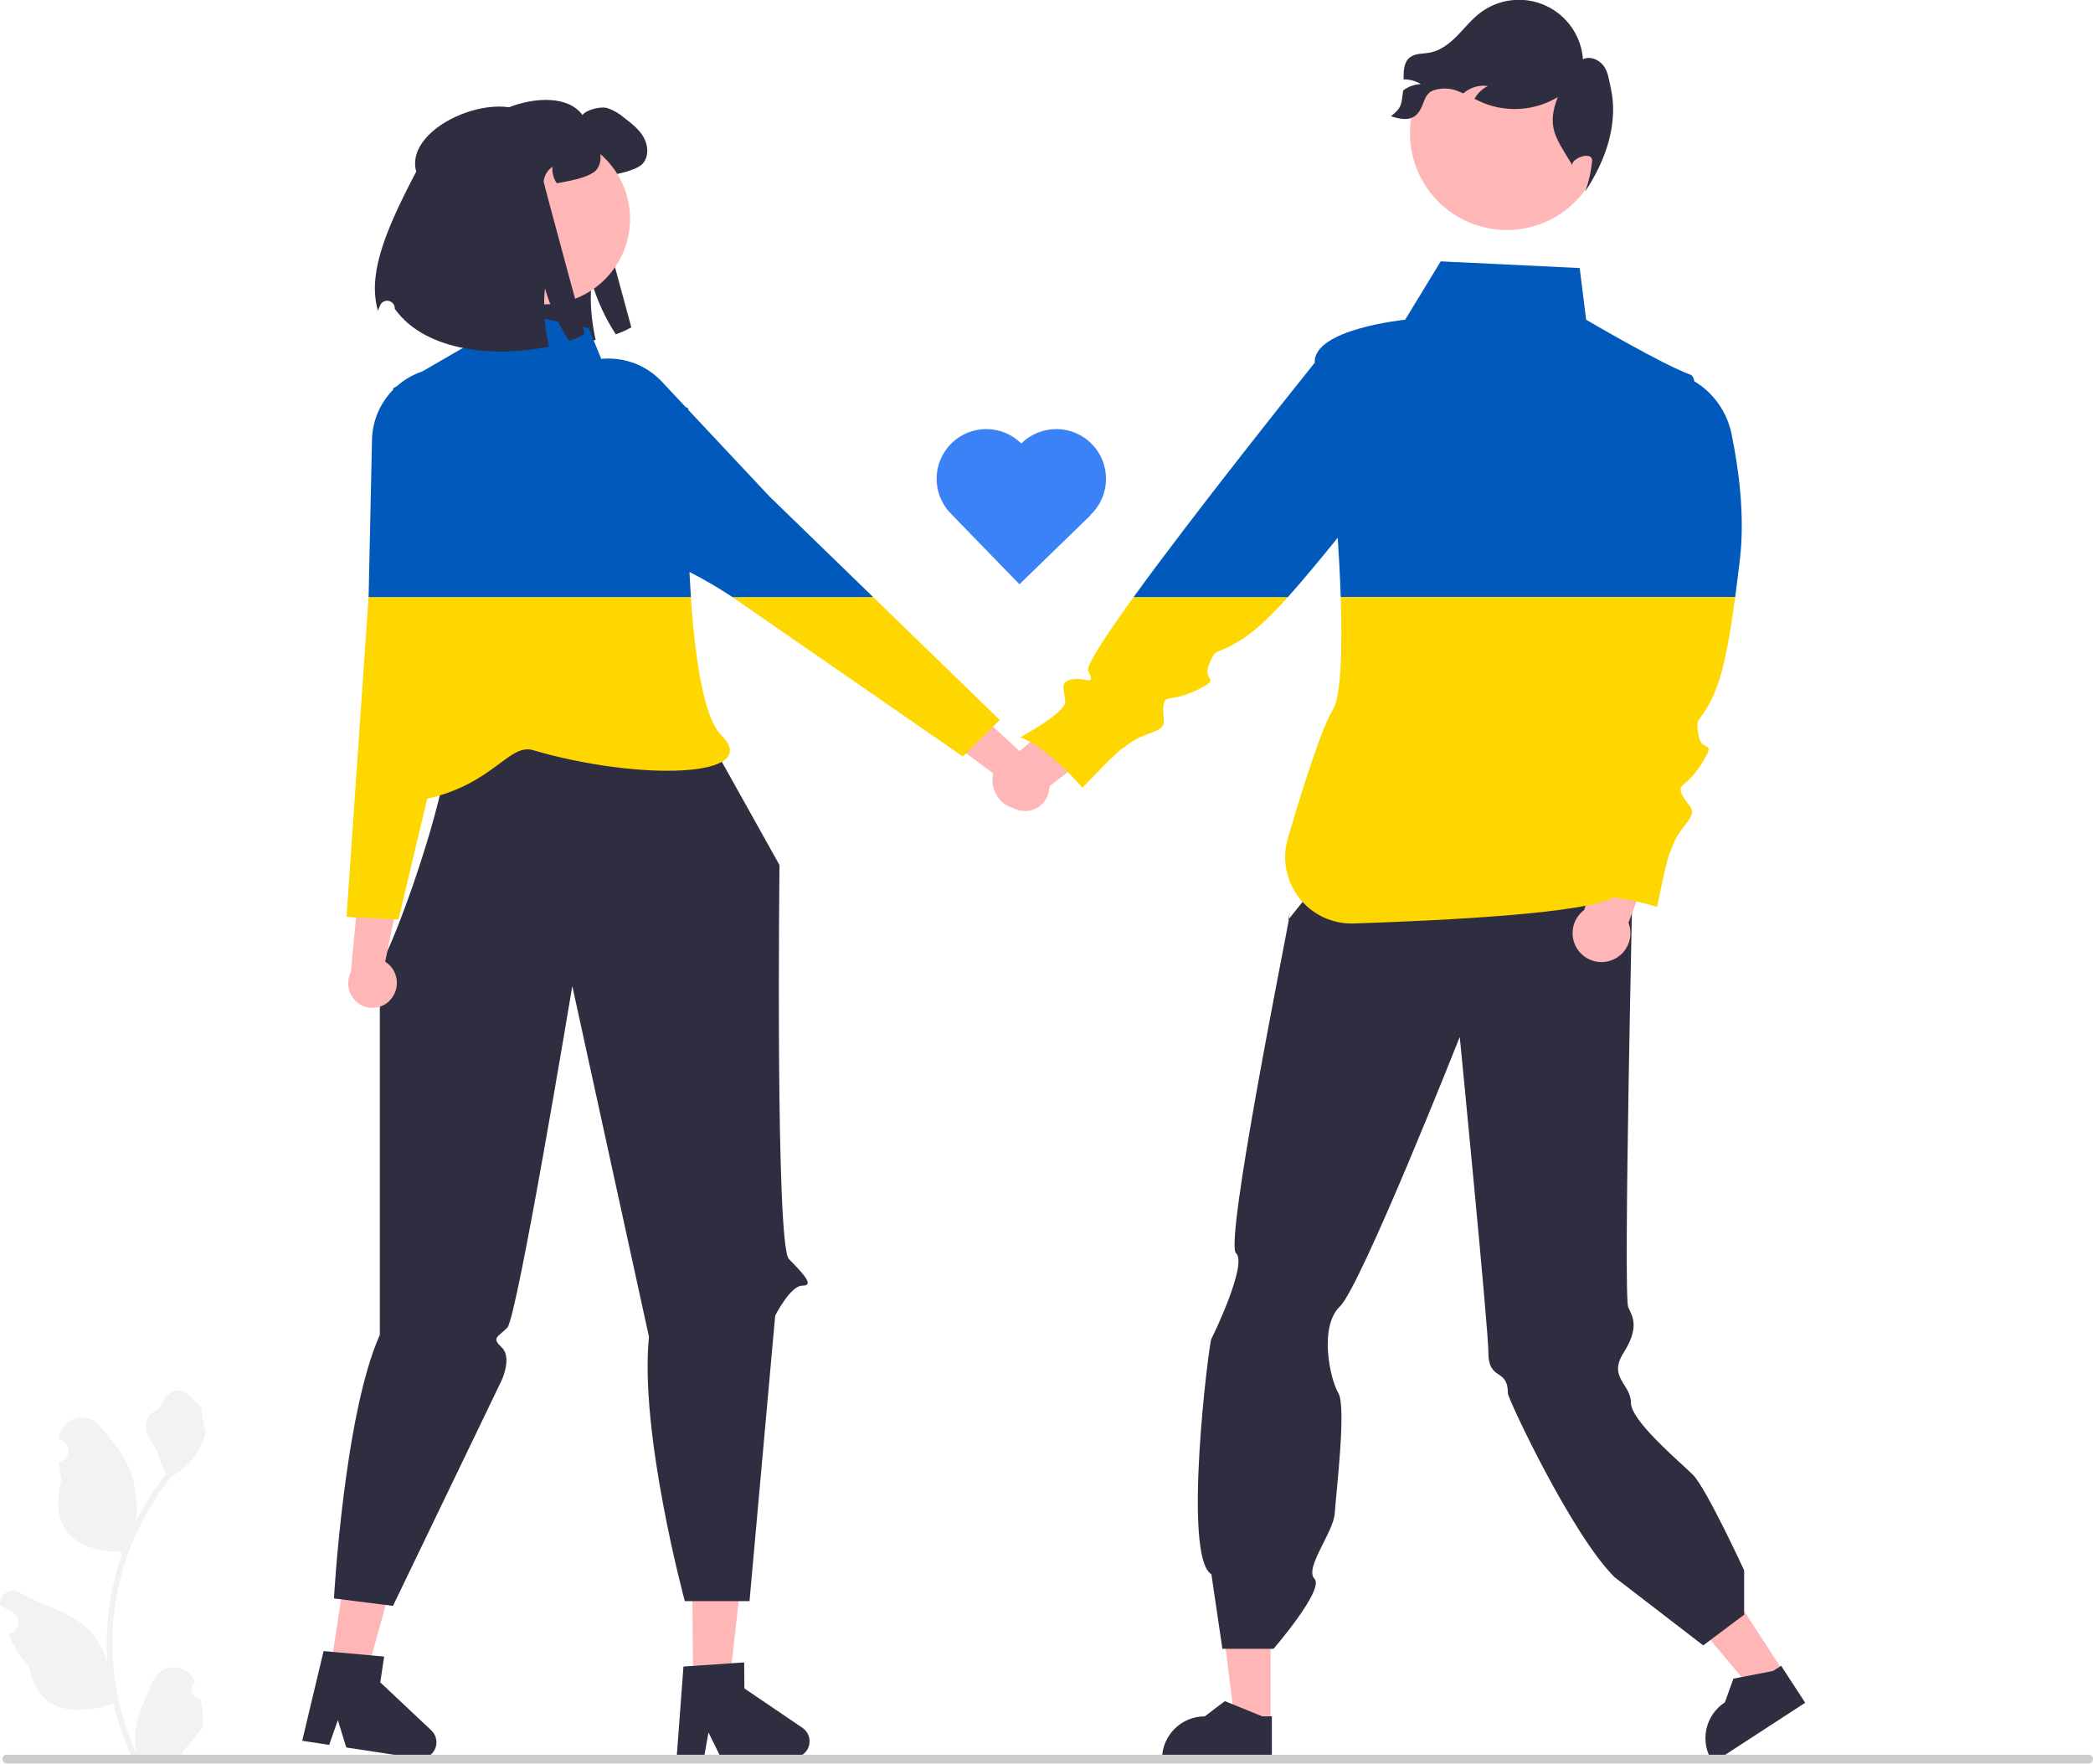
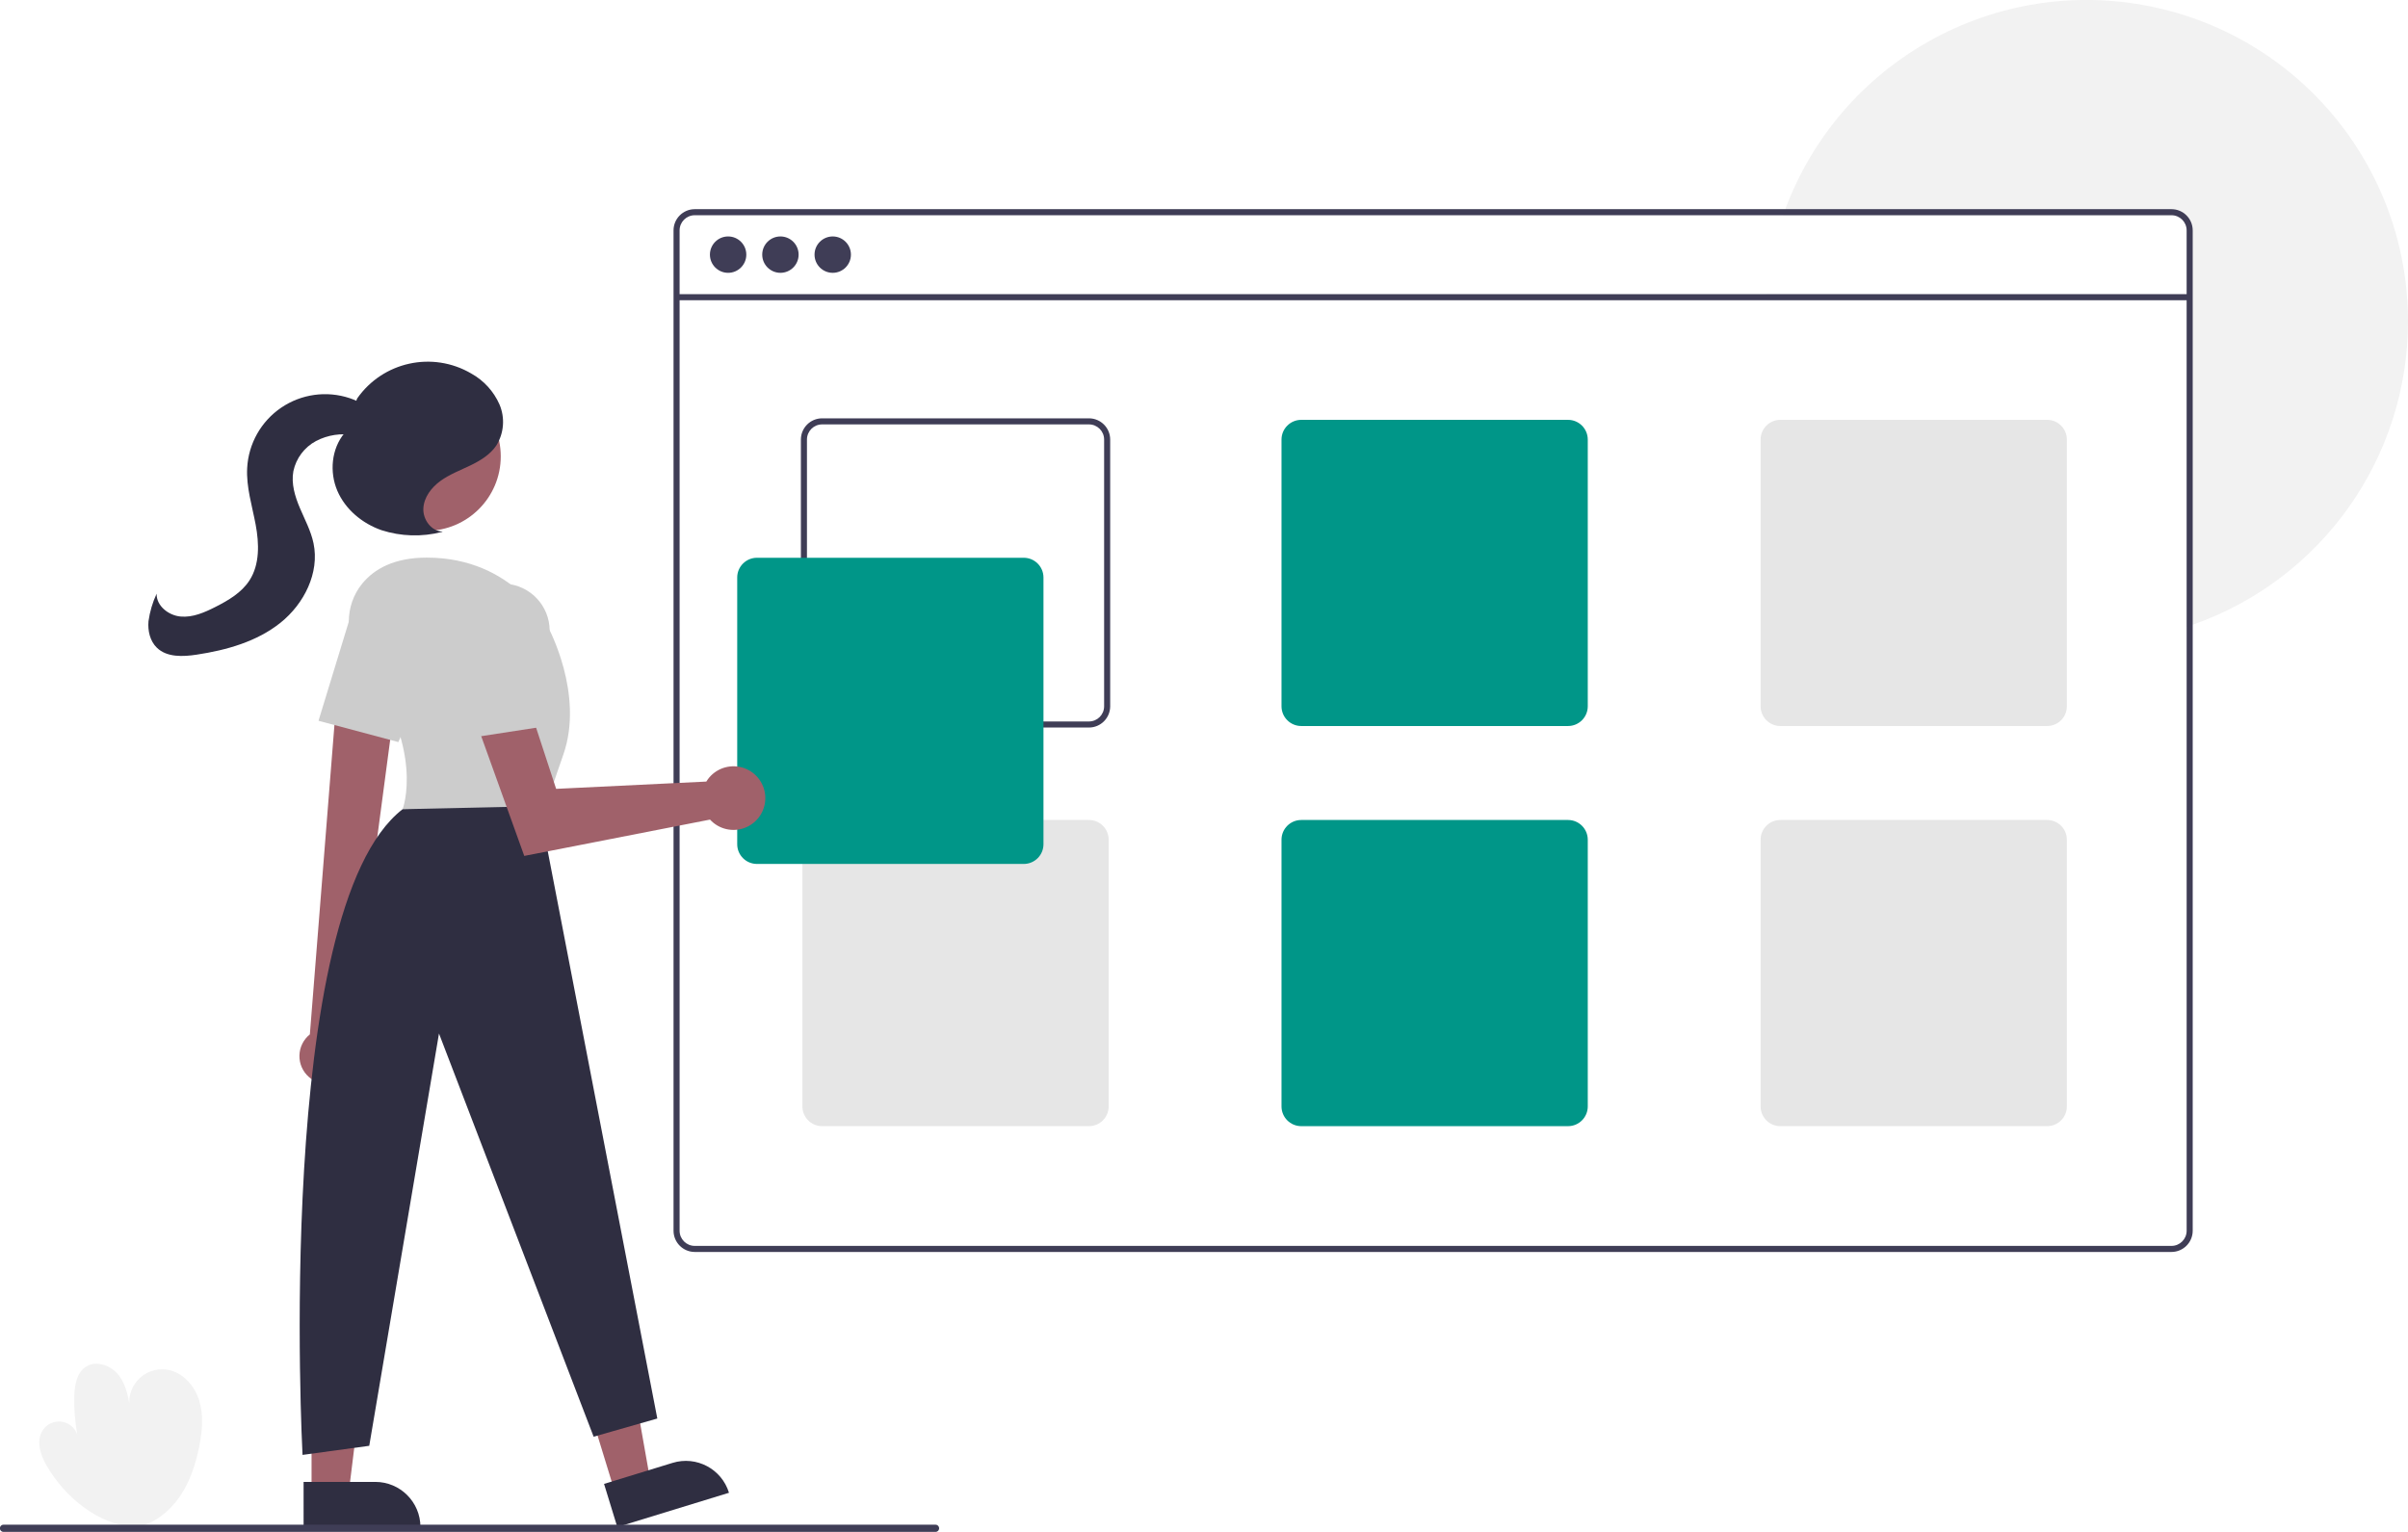
- <svg xmlns="http://www.w3.org/2000/svg" data-name="Layer 1" width="567.338" height="478.016" viewBox="0 0 567.338 478.016">
-   <path d="M441.806,255.712c-3.529-12.867,24.936-23.901,32.41-13.539,1.039-1.473,4.881-2.368,6.643-1.916a13.744,13.744,0,0,1,4.691,2.675c1.988,1.527,4.049,3.109,5.269,5.305,1.229,2.187,1.419,5.17-.235,7.068-1.311,1.509-5.179,2.485-7.149,2.883-1.374.28-2.531.506-3.525.669a6.739,6.739,0,0,1-1.175-4.456,5.47,5.47,0,0,0-2.386,4.013c-.027.334,11.108,41.304,11.108,41.304a24.287,24.287,0,0,1-4.203,1.889,52.848,52.848,0,0,1-6.553-14.28,45.762,45.762,0,0,0,.127,10.168,55.948,55.948,0,0,0,.958,5.631c-13.232,2.856-33.133,1.916-41.792-10.231l-.004-.151a2.067,2.067,0,0,0-3.993-.721c-.21.536-.403 1-.576,1.369C428.9,284.371,432.163,273.932,441.806,255.712Z" transform="translate(-316.3312 -210.9919)" fill="#2f2e41" />
-   <polygon points="187.875 456.283 197.734 456.2 202.098 417.287 187.548 417.41 187.875 456.283" fill="#ffb6b6" />
-   <path d="M533.853,679.343,518.108,668.663l-.059-7.055-3.386.227-10.496.724-2.573.171-1.868,24.935,7.396-.067,1.26-6.991,3.431,6.956,19.601-.164a4.408,4.408,0,0,0,2.439-8.055Z" transform="translate(-316.3312 -210.9919)" fill="#2f2e41" />
-   <polygon points="89.571 452.439 99.318 453.92 109.798 416.192 95.412 414.006 89.571 452.439" fill="#ffb6b6" />
-   <path d="M433.261,680.048l-13.853-13.042,1.06-6.975-3.379-.313-10.477-.95-2.568-.239-5.798,24.323,7.313,1.107,2.353-6.703,2.285,7.412,19.379,2.947a4.408,4.408,0,0,0,3.685-7.566Z" transform="translate(-316.3312 -210.9919)" fill="#2f2e41" />
-   <path d="M499.672,395.413l27.953,50.064s-1.166,102.965,2.549,106.784,7.078,7.244,3.715,7.213-7.434,8.153-7.434,8.153l-6.957,77.364h-17.543s-12.344-45.623-9.713-71.64l-20.782-95.077S456.528,568.188,453.837,570.879s-4.314,2.672-1.484,5.372,0,8.808,0,8.808l-29.498,61.221-16-2.018s2.774-49.979,12.433-71.435V471.432c-.728,8.693,33.303-79.296,12.493-72.691C438.365,396.651,499.672,395.413,499.672,395.413Z" transform="translate(-316.3312 -210.9919)" fill="#2f2e41" />
-   <path d="M422.318,481.805a6.821,6.821,0,0,0-.702-9.488,6.544,6.544,0,0,0-.876-.634l4.751-23.317-10.984-6.574-3.055,32.646a6.802,6.802,0,0,0,1.568,8.155,6.51,6.51,0,0,0,9.183-.651Q422.262,481.874,422.318,481.805Z" transform="translate(-316.3312 -210.9919)" fill="#ffb6b6" />
-   <path d="M593.233,430.754a6.821,6.821,0,0,1-5.816-7.529,6.543,6.543,0,0,1,.228-1.057l-19.113-14.177,3.782-12.229,24.082,22.251a6.802,6.802,0,0,1,4.281,7.116,6.51,6.51,0,0,1-7.268,5.651Q593.321,430.767,593.233,430.754Z" transform="translate(-316.3312 -210.9919)" fill="#ffb6b6" />
-   <circle cx="147.594" cy="59.322" r="23.183" fill="#ffb6b6" />
-   <path d="M437.826,245.399" transform="translate(-316.3312 -210.9919)" fill="#2f2e41" />
-   <polygon points="483.533 453.271 475.415 458.549 451.193 429.75 463.174 421.96 483.533 453.271" fill="#ffb6b6" />
-   <path d="M805.657,672.546,780.694,688.777l-.205-.316a11.59,11.59,0,0,1,3.398-16.034l.001-0,2.31-6.424,10.757-2.072,2.179-1.417Z" transform="translate(-316.3312 -210.9919)" fill="#2f2e41" />
-   <polygon points="344.417 467.102 334.734 467.101 330.128 429.753 344.419 429.754 344.417 467.102" fill="#ffb6b6" />
-   <path d="M661.089,688.195l-29.776-.001v-.377a11.59,11.59,0,0,1,11.59-11.589h.001l5.439-4.126,10.148,4.127,2.599 0Z" transform="translate(-316.3312 -210.9919)" fill="#2f2e41" />
-   <path d="M760.974,447.632l-86.829,1.909-8.607,10.758s.744-3.793.082.373-17.414,87.23-14.247,90.016-6.004,22.02-6.678,23.193-7.933,59.07,0,63.831l2.98,20.209h13.866s13.891-16.075,11.095-18.989,5.2-12.604,5.505-17.8,3.225-28.764.963-32.542-5.319-17.96.418-23.458,32.498-73.057,32.498-73.057,7.776,79.202,7.758,85.421c-.024,8.088,5.287,4.085,5.287,11.185,0,1.434,17.294,38.303,28.916,49.827l24.035,18.488,11.093-8.32v-12.018s-10.28-22.298-13.866-25.884-16.827-14.563-16.827-19.584-6.233-6.77-2.041-13.426,2.758-9.525,1.324-12.394,1.286-120.415,1.286-120.415Z" transform="translate(-316.3312 -210.9919)" fill="#2f2e41" />
-   <circle cx="408.437" cy="36.107" r="26.238" fill="#ffb6b6" />
-   <path d="M745.729,457.66l7.386-22.233,13.289,2.447-8.645,23.228a7.843,7.843,0,1,1-12.03-3.442Z" transform="translate(-316.3312 -210.9919)" fill="#ffb6b6" />
-   <path d="M592.555,414.694l18.096-14.878,9.942,9.152L600.901,424.017a7.843,7.843,0,1,1-8.346-9.323Z" transform="translate(-316.3312 -210.9919)" fill="#ffb6b6" />
-   <path d="M693.353,242.509c2.829.878,5.556,1.396,7.395-.924s1.359-4.973,4.095-6.092a9.679,9.679,0,0,1,6.989.324c.398.148.786.314,1.165.481.213-.185.425-.36.656-.527a8.337,8.337,0,0,1,6-1.461,8.18,8.18,0,0,0-3.633,3.467c.758.379,1.525.758,2.302,1.082a22.697,22.697,0,0,0,20.254-1.535c-3.032,7.987-.675,10.834,3.772,18.128l.176.425c-.444-1.913,5.371-4.123,5.371-1.35a33.125,33.125,0,0,1-1.849,8.32c5.704-8.588,9.069-18.636,6.859-28.278-.471-2.024-.684-4.197-1.969-5.842-1.285-1.636-3.651-2.598-5.519-1.673a17.396,17.396,0,0,0-27.992-12.48c-2.311,1.784-4.132,4.123-6.194,6.203s-4.502,3.975-7.386,4.493c-1.83.324-3.892.129-5.352,1.285-1.692,1.34-1.71,3.698-1.701,5.963a8.327,8.327,0,0,1,4.687,1.285,8.148,8.148,0,0,0-4.733,1.664.508.508,0,0,0-.074.055C696.172,239.328,696.375,240.133,693.353,242.509Z" transform="translate(-316.3312 -210.9919)" fill="#2f2e41" />
-   <path d="M370.59,671.321a2.269,2.269,0,0,1-1.645-3.933l.155-.618q-.031-.074-.062-.148a6.094,6.094,0,0,0-11.241.042c-1.839,4.428-4.179,8.864-4.756,13.546a18.029,18.029,0,0,0,.316,6.2,72.281,72.281,0,0,1-6.575-30.021,69.764,69.764,0,0,1,.433-7.783q.358-3.178.995-6.31a73.119,73.119,0,0,1,14.5-30.99,19.459,19.459,0,0,0,8.093-8.397,14.843,14.843,0,0,0,1.35-4.056c-.394.052-1.486-5.949-1.188-6.317-.549-.833-1.532-1.247-2.131-2.06-2.982-4.043-7.091-3.337-9.236,2.157-4.582,2.313-4.627,6.148-1.815,9.837,1.789,2.347,2.035,5.522,3.604,8.035-.162.207-.329.407-.491.614a73.591,73.591,0,0,0-7.681,12.169,30.592,30.592,0,0,0-1.826-14.21c-1.748-4.217-5.025-7.769-7.91-11.415a6.279,6.279,0,0,0-11.184,3.083q-.009.081-.017.161.643.363,1.259.77a3.078,3.078,0,0,1-1.241,5.602l-.063.01a30.626,30.626,0,0,0,.807,4.579c-3.702,14.316,4.29,19.53,15.701,19.764.252.129.497.258.749.381a75.115,75.115,0,0,0-4.043,19.028,71.243,71.243,0,0,0,.052,11.503l-.019-.136a18.826,18.826,0,0,0-6.427-10.87c-4.946-4.063-11.933-5.559-17.268-8.824a3.533,3.533,0,0,0-5.411,3.437l.022.143a20.677,20.677,0,0,1,2.319,1.117q.643.363,1.259.77a3.078,3.078,0,0,1-1.241,5.602l-.063.01c-.045.006-.084.013-.129.019a30.654,30.654,0,0,0,5.639,8.829c2.315,12.497,12.256,13.683,22.89,10.044h.006a75.093,75.093,0,0,0,5.044,14.726h18.02c.065-.2.123-.407.181-.607a20.474,20.474,0,0,1-4.986-.297c1.337-1.641,2.674-3.294,4.011-4.935a1.121,1.121,0,0,0,.084-.097c.678-.84,1.363-1.673,2.041-2.512l0-.001a29.99,29.99,0,0,0-.879-7.64Z" transform="translate(-316.3312 -210.9919)" fill="#f2f2f2" />
-   <path d="M316.999,687.818a1.186,1.186,0,0,0,1.19,1.19h564.29a1.19,1.19,0,1,0,0-2.38h-564.29A1.187,1.187,0,0,0,316.999,687.818Z" transform="translate(-316.3312 -210.9919)" fill="#ccc" />
-   <path d="M503.213,366.022c.111,2.279.242,4.56.394,6.82h11.261l-.161-.111A121.192,121.192,0,0,0,503.213,366.022Z" transform="translate(-316.3312 -210.9919)" fill="none" />
-   <path d="M410.267,459.537l14.065.698,7.806-32.744c17.946-4.035,22.203-15.069,28.655-13.17,28.622,8.426,62.638,7.533,51.062-4.042-4.746-4.746-7.11-20.5-8.248-37.437h-87.366Z" transform="translate(-316.3312 -210.9919)" fill="#fed701" />
-   <polygon points="198.537 161.851 260.993 205.057 270.992 195.141 236.689 161.851 198.537 161.851" fill="#fed701" />
-   <path d="M524.86,345.514,502.855,322.038c.007-.246.012-.386.012-.386l-.671-.317-6.401-6.829a19.867,19.867,0,0,0-14.211-6.326,20.389,20.389,0,0,0-2.273.092l-3.397-8.322-28.416-6.028-5.642,11.357-11.017,6.378a19.901,19.901,0,0,0-6.907,3.999l-1.076.623.08.327a19.838,19.838,0,0,0-5.77,13.604l-.914,42.49-.01.142h87.366c-.152-2.26-.283-4.541-.394-6.82a121.192,121.192,0,0,1,11.495,6.709l.161.111h38.152Z" transform="translate(-316.3312 -210.9919)" fill="#015abb" />
-   <path d="M611.318,392.877c2.271,4.488-.919,1.46-4.488,2.271-3.569.811-1.839,2.92-1.758,6.029s-12.194,9.652-12.194,9.652c7.489,2.677,16.87,13.681,16.87,13.681s9.085-9.571,10.734-10.571c1.649-1,2.569-2.46,7.787-4.272,5.218-1.811,3.028-3.19,3.407-7.029.379-3.839,1.649-1,8.976-4.542s1.379-2.19,3.407-7.029c2.028-4.84,1.379-2.19,7.976-6.191,3.965-2.405,7.904-5.937,13.384-12.033H623.607C615.895,383.496,610.644,391.544,611.318,392.877Z" transform="translate(-316.3312 -210.9919)" fill="#fed701" />
-   <path d="M787.938,362.778c1.465-12.211-.388-25.251-2.272-34.267a21.716,21.716,0,0,0-10.058-14.167c-.191-.979-.531-1.606-1.052-1.791-7.458-2.651-28.277-14.899-28.277-14.899l-1.745-14.006L706.86,281.837l-9.64,15.816s-24.972,2.51-24.509,11.652c-6.048,7.543-32.968,41.249-49.104,63.538h41.813c3.637-4.046,7.953-9.219,13.41-15.949.037-.046.072-.093.109-.139.367,5.456.649,10.914.817,16.088H786.67C787.076,369.808,787.494,366.474,787.938,362.778Z" transform="translate(-316.3312 -210.9919)" fill="#015abb" />
-   <path d="M786.67,372.843H679.756c.477,14.703.022,27.101-2.118,30.515-3.004,4.792-8.089,20.829-12.222,34.91a17.995,17.995,0,0,0,17.859,23.046c25.642-.845,63.164-2.802,70.477-7.093a81.014,81.014,0,0,1,11.758,2.584s2.588-12.94,3.45-14.665c.863-1.725.863-3.45,4.313-7.764,3.451-4.313.863-4.313-.863-7.764-1.725-3.45.863-1.725,5.176-8.626,4.313-6.901,0-2.588-.863-7.764-.863-5.176,0-2.588,3.451-9.489C783.033,395.016,784.708,387.513,786.67,372.843Z" transform="translate(-316.3312 -210.9919)" fill="#fed701" />
-   <path d="M429.153,257.519c-3.529-12.867,24.936-23.901,32.41-13.539,1.039-1.473,4.881-2.368,6.643-1.916a13.744,13.744,0,0,1,4.691,2.675c1.988,1.527,4.049,3.109,5.269,5.305,1.229,2.187,1.419,5.17-.235,7.068-1.311,1.509-5.179,2.485-7.149,2.883-1.374.28-2.531.506-3.525.669a6.739,6.739,0,0,1-1.175-4.456,5.47,5.47,0,0,0-2.386,4.013c-.027.334,11.108,41.304,11.108,41.304a24.287,24.287,0,0,1-4.203,1.889,52.848,52.848,0,0,1-6.553-14.28,45.762,45.762,0,0,0,.127,10.168,55.95,55.95,0,0,0,.958,5.631c-13.232,2.856-33.133,1.916-41.792-10.231l-.004-.151a2.067,2.067,0,0,0-3.993-.721c-.21.536-.403 1-.576,1.369C416.247,286.179,419.51,275.74,429.153,257.519Z" transform="translate(-316.3312 -210.9919)" fill="#2f2e41" />
-   <path d="M593.272,331.109l0,0c-.034.033-.065.067-.098.1a13.472,13.472,0,0,0-18.874-.102l0,0a13.472,13.472,0,0,0-.401,18.921l-.003.003.126.13,0,0,18.649,19.202L612.003,350.587l-.054-.055c.032-.031.066-.06.099-.091l0,0a13.474,13.474,0,0,0,.278-19.054l0,0A13.474,13.474,0,0,0,593.272,331.109Z" transform="translate(-316.3312 -210.9919)" fill="#3b82f6" />
+ <svg xmlns="http://www.w3.org/2000/svg" data-name="Layer 1" width="794.122" height="505.345" viewBox="0 0 794.122 505.345">
+   <path d="M247.458,701.198c-12.251-1.008-23.067-9.871-29.218-20.514-2.063-3.569-3.476-8.251-1.14-11.647a6.409,6.409,0,0,1,11.315,1.471,62.045,62.045,0,0,1-.965-12.641c.094-3.586.772-7.641,3.754-9.635,3.459-2.313,8.445-.477,10.962,2.838s3.199,7.627,3.803,11.744a10.83,10.83,0,0,1,12.039-13.657c5.067.765,9.036,5.152,10.585,10.036s1.065,10.181.068,15.207c-1.169,5.894-3.066,11.741-6.481,16.684s-8.488,8.929-14.374,10.138Z" transform="translate(-202.9391 -197.3274)" fill="#f2f2f2" />
+   <path d="M997.061,303.327a106.034,106.034,0,0,1-71,100.08c-.66.23-1.33.46-2,.67v-107.71h-138.77c.04-.67.09-1.34.15-2H924.061v-21.04a5.002,5.002,0,0,0-5-5H790.981c.23-.67.47-1.34.73-2a106.01,106.01,0,0,1,205.35,37Z" transform="translate(-202.9391 -197.3274)" fill="#f2f2f2" />
+   <path d="M919.061,266.327h-487a7.008,7.008,0,0,0-7,7v330a7.008,7.008,0,0,0,7,7h487a7.008,7.008,0,0,0,7-7v-330A7.008,7.008,0,0,0,919.061,266.327Zm5,337a5.002,5.002,0,0,1-5,5h-487a5.002,5.002,0,0,1-5-5v-330a5.002,5.002,0,0,1,5-5h487a5.002,5.002,0,0,1,5,5Z" transform="translate(-202.9391 -197.3274)" fill="#3f3d56" />
+   <rect x="223.122" y="97.04" width="499" height="2" fill="#3f3d56" />
+   <circle cx="240.122" cy="84" r="6" fill="#3f3d56" />
+   <circle cx="257.372" cy="84" r="6" fill="#3f3d56" />
+   <circle cx="274.622" cy="84" r="6" fill="#3f3d56" />
+   <path d="M562.061,335.327h-88a7.008,7.008,0,0,0-7,7v88a7.008,7.008,0,0,0,7,7h88a7.008,7.008,0,0,0,7-7v-88A7.008,7.008,0,0,0,562.061,335.327Zm5,95a5.002,5.002,0,0,1-5,5h-88a5.002,5.002,0,0,1-5-5v-88a5.002,5.002,0,0,1,5-5h88a5.002,5.002,0,0,1,5,5Z" transform="translate(-202.9391 -197.3274)" fill="#3f3d56" />
+   <path d="M720.061,335.827h-88a6.513,6.513,0,0,0-6.5,6.5v88a6.513,6.513,0,0,0,6.5,6.5h88a6.513,6.513,0,0,0,6.5-6.5v-88A6.513,6.513,0,0,0,720.061,335.827Z" transform="translate(-202.9391 -197.3274)" fill="#009688" />
+   <path d="M878.061,335.827h-88a6.513,6.513,0,0,0-6.5,6.5v88a6.513,6.513,0,0,0,6.5,6.5h88a6.513,6.513,0,0,0,6.5-6.5v-88A6.513,6.513,0,0,0,878.061,335.827Z" transform="translate(-202.9391 -197.3274)" fill="#e6e6e6" />
+   <path d="M562.061,467.827h-88a6.513,6.513,0,0,0-6.5,6.5v88a6.513,6.513,0,0,0,6.5,6.5h88a6.513,6.513,0,0,0,6.5-6.5v-88A6.513,6.513,0,0,0,562.061,467.827Z" transform="translate(-202.9391 -197.3274)" fill="#e6e6e6" />
+   <path d="M720.061,467.827h-88a6.513,6.513,0,0,0-6.5,6.5v88a6.513,6.513,0,0,0,6.5,6.5h88a6.513,6.513,0,0,0,6.5-6.5v-88A6.513,6.513,0,0,0,720.061,467.827Z" transform="translate(-202.9391 -197.3274)" fill="#009688" />
+   <path d="M878.061,467.827h-88a6.513,6.513,0,0,0-6.5,6.5v88a6.513,6.513,0,0,0,6.5,6.5h88a6.513,6.513,0,0,0,6.5-6.5v-88A6.513,6.513,0,0,0,878.061,467.827Z" transform="translate(-202.9391 -197.3274)" fill="#e6e6e6" />
+   <path d="M540.561,482.327h-88a6.507,6.507,0,0,1-6.5-6.5v-88a6.507,6.507,0,0,1,6.5-6.5h88a6.507,6.507,0,0,1,6.5,6.5v88A6.507,6.507,0,0,1,540.561,482.327Z" transform="translate(-202.9391 -197.3274)" fill="#009688" />
+   <polygon points="202.746 492.088 214.466 488.491 206.17 441.573 188.872 446.881 202.746 492.088" fill="#a0616a" />
+   <path d="M403.482,680.858h38.531a0,0,0,0,1,0,0v14.887a0,0,0,0,1,0,0H418.369A14.887,14.887,0,0,1,403.482,680.858v0A0,0,0,0,1,403.482,680.858Z" transform="translate(825.8911 1024.957) rotate(162.9391)" fill="#2f2e41" />
+   <polygon points="102.748 492.358 115.008 492.357 120.84 445.069 102.746 445.07 102.748 492.358" fill="#a0616a" />
+   <path d="M303.06,686.182h38.531a0,0,0,0,1,0,0v14.887a0,0,0,0,1,0,0H317.947A14.887,14.887,0,0,1,303.06,686.182v0a0,0,0,0,1,0,0Z" transform="translate(441.7434 1189.908) rotate(179.9974)" fill="#2f2e41" />
+   <path d="M304.807,552.608a9.162,9.162,0,0,1,.318-14.046l9.505-119.695,19.331,4.83L318.484,540.456a9.212,9.212,0,0,1-13.677,12.152Z" transform="translate(-202.9391 -197.3274)" fill="#a0616a" />
+   <circle cx="140.579" cy="150.555" r="24.561" fill="#a0616a" />
+   <path d="M322.162,415.186c-5.542-7.608-5.713-18.087.257-25.364,3.896-4.749,10.412-8.55,21.292-8.55,29,0,40,23,40,23s12,22,5,42-7,22-7,22l-46-4S343.471,444.441,322.162,415.186Z" transform="translate(-202.9391 -197.3274)" fill="#ccc" />
+   <path d="M307.977,435.095l9.91-32.421a15.502,15.502,0,0,1,21.93-9.245h0a15.53,15.53,0,0,1,7.088,20.01L334.306,442.13Z" transform="translate(-202.9391 -197.3274)" fill="#ccc" />
+   <path d="M380.711,463.272l39,202-21,6-51-133-23,136-22,3s-9.65-179.945,33-213Z" transform="translate(-202.9391 -197.3274)" fill="#2f2e41" />
+   <path d="M436.842,453.805a10.527,10.527,0,0,0-.963,1.349l-49.535,2.402-9.538-29.12-16.562,7.871,15.588,43.371,61.262-11.981a10.496,10.496,0,1,0-.252-13.893Z" transform="translate(-202.9391 -197.3274)" fill="#a0616a" />
+   <path d="M353.314,407.177a15.501,15.501,0,0,1,16.362-17.282h0a15.53,15.53,0,0,1,14.535,15.472v31.335l-26.936,4.145Z" transform="translate(-202.9391 -197.3274)" fill="#ccc" />
+   <path d="M348.92,372.666c-3.686-.016-6.53-3.897-6.365-7.58s2.639-6.923,5.619-9.093,6.475-3.492,9.798-5.087,6.617-3.586,8.669-6.648a14.716,14.716,0,0,0,1.023-13.504,21.669,21.669,0,0,0-9.333-10.224,28.378,28.378,0,0,0-37.607,8.25l-4.208,11.458c-4.288,5.156-4.968,12.813-2.332,18.98s8.248,10.806,14.581,13.011a35.794,35.794,0,0,0,19.841.595" transform="translate(-202.9391 -197.3274)" fill="#2f2e41" />
+   <path d="M326.473,334.506c-1.809-2.899-4.944-4.743-8.186-5.825a25.724,25.724,0,0,0-33.832,23.003c-.344,6.314,1.634,12.489,2.795,18.705s1.393,13.082-2.034,18.396c-2.611,4.048-6.964,6.596-11.261,8.773-3.581,1.814-7.455,3.516-11.453,3.154s-8.016-3.528-7.91-7.541a32.054,32.054,0,0,0-2.682,9.08c-.281,3.156.497,6.561,2.776,8.762,3.313,3.199,8.563,2.965,13.116,2.274,9.857-1.494,19.838-4.295,27.626-10.52s12.955-16.475,10.904-26.231c-.857-4.075-2.87-7.796-4.497-11.63s-2.897-8.027-2.15-12.124a14.735,14.735,0,0,1,7.493-9.982,19.601,19.601,0,0,1,12.523-1.899c2.799.459,6.294,1.173,7.954-1.127a4.508,4.508,0,0,0-.094-4.809,13.248,13.248,0,0,0-3.593-3.56" transform="translate(-202.9391 -197.3274)" fill="#2f2e41" />
+   <path d="M511.424,702.673h-307.294a1.191,1.191,0,1,1,0-2.381h307.294a1.191,1.191,0,1,1,0,2.381Z" transform="translate(-202.9391 -197.3274)" fill="#3f3d56" />
</svg>
